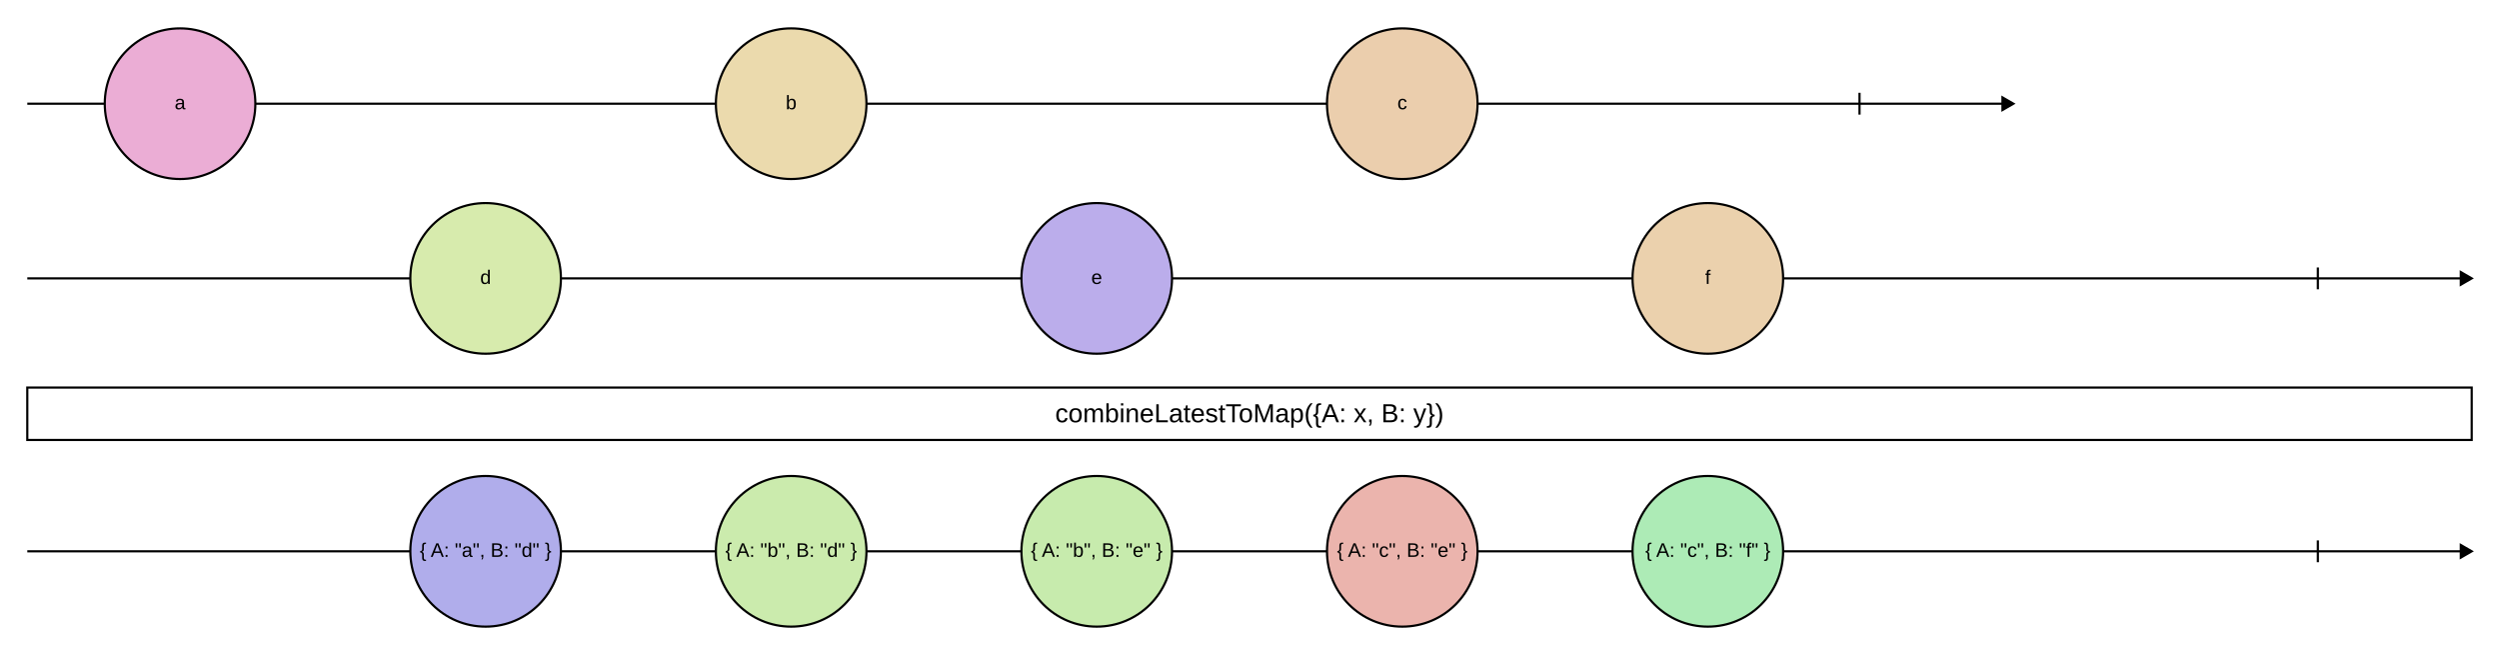
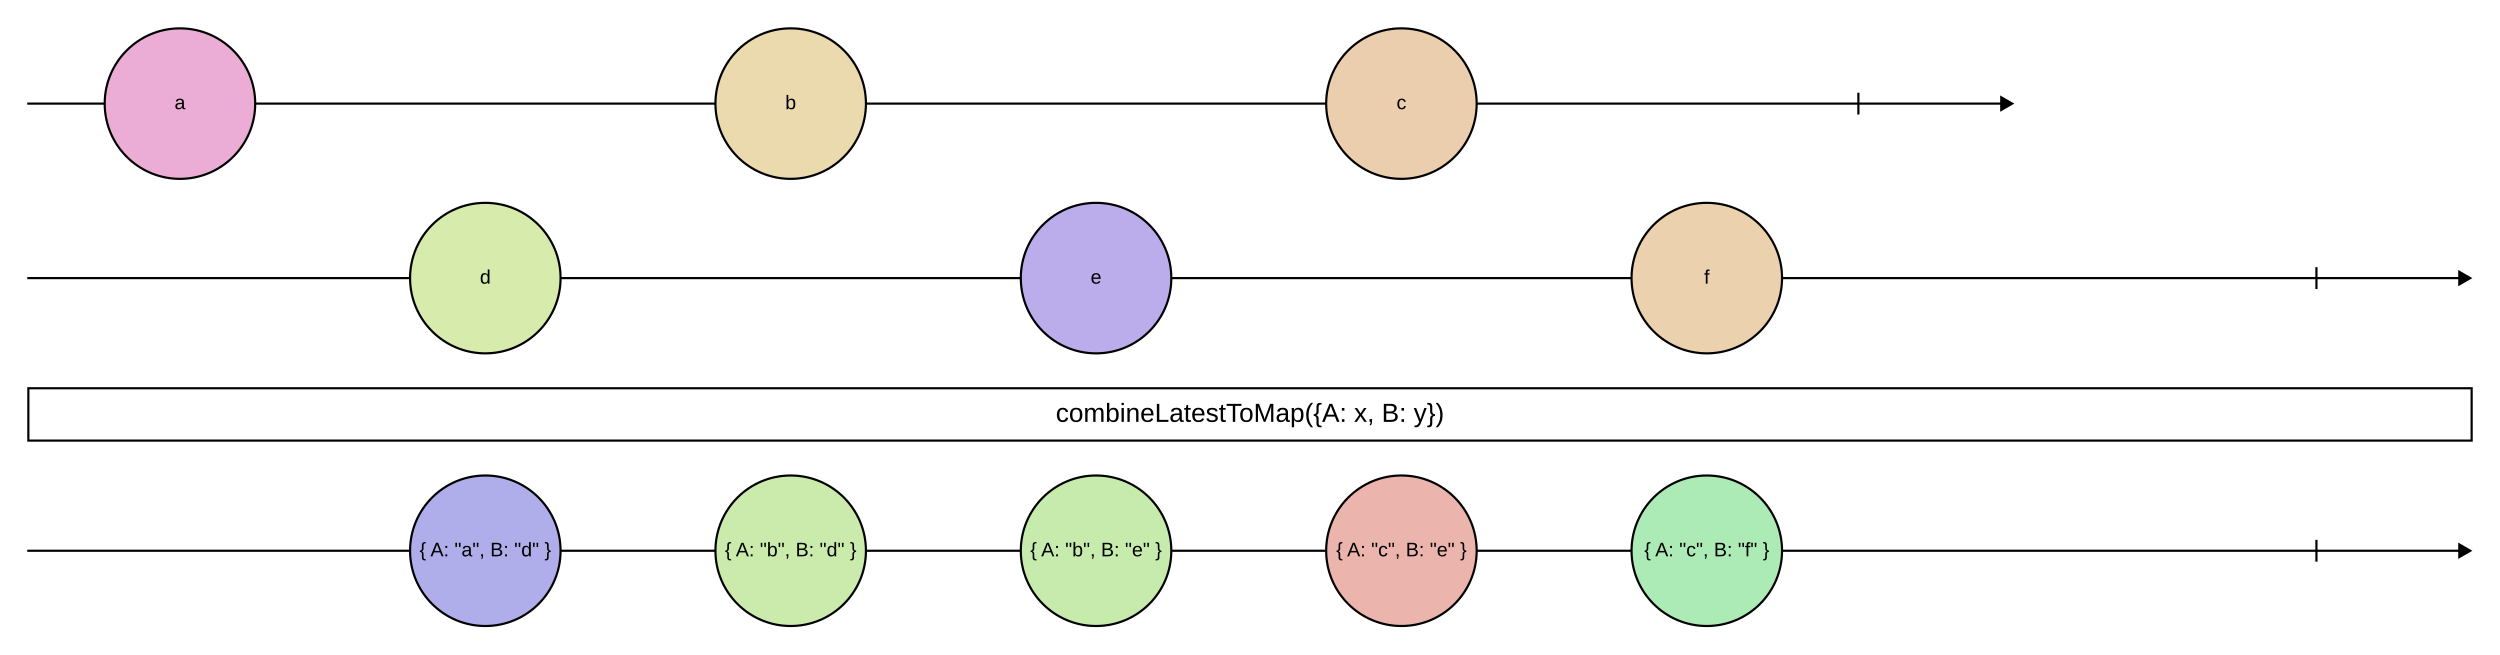
- <svg xmlns="http://www.w3.org/2000/svg" viewBox="0 0 2290 600" width="2290" height="600">
-   <path fill="rgba(255, 255, 255, 0.0)" d="M0 0h2290v600H0z" />
+ <svg xmlns="http://www.w3.org/2000/svg" width="2292.309" height="600">
+   <path fill="rgba(255, 255, 255, 0.0)" d="M0 0h2292.309v600H0z" />
  <g stroke="#000" stroke-width="2">
    <path d="M25 95h1810" />
-     <path stroke-linecap="square" d="M1835 89.226L1845 95l-10 5.774z" />
+     <path stroke-linecap="square" d="M1835 89.226 1845 95l-10 5.774z" />
  </g>
  <path stroke="#000" stroke-width="2" d="M1704 85v20" />
  <g transform="translate(1215 25)">
-     <circle cx="70" cy="70" fill="hsl(32, 60%, 80%)" stroke="#000" stroke-width="2" r="69" />
-     <text font-family="Arial, Helvetica, sans-serif" font-size="18" dominant-baseline="middle" text-anchor="middle" transform="translate(70 70)">c</text>
+     <circle cx="70" cy="70" r="69" fill="hsl(32, 60%, 80%)" stroke="#000" stroke-width="2" />
+     <text dominant-baseline="middle" font-family="Arial, Helvetica, sans-serif" font-size="18" text-anchor="middle" transform="translate(70 70)">c</text>
  </g>
  <g transform="translate(655 25)">
-     <circle cx="70" cy="70" fill="hsl(44, 60%, 80%)" stroke="#000" stroke-width="2" r="69" />
-     <text font-family="Arial, Helvetica, sans-serif" font-size="18" dominant-baseline="middle" text-anchor="middle" transform="translate(70 70)">b</text>
+     <circle cx="70" cy="70" r="69" fill="hsl(44, 60%, 80%)" stroke="#000" stroke-width="2" />
+     <text dominant-baseline="middle" font-family="Arial, Helvetica, sans-serif" font-size="18" text-anchor="middle" transform="translate(70 70)">b</text>
  </g>
  <g transform="translate(95 25)">
-     <circle cx="70" cy="70" fill="hsl(321, 60%, 80%)" stroke="#000" stroke-width="2" r="69" />
-     <text font-family="Arial, Helvetica, sans-serif" font-size="18" dominant-baseline="middle" text-anchor="middle" transform="translate(70 70)">a</text>
+     <circle cx="70" cy="70" r="69" fill="hsl(321, 60%, 80%)" stroke="#000" stroke-width="2" />
+     <text dominant-baseline="middle" font-family="Arial, Helvetica, sans-serif" font-size="18" text-anchor="middle" transform="translate(70 70)">a</text>
  </g>
-   <g>
-     <g stroke="#000" stroke-width="2">
-       <path d="M25 255h2230" />
-       <path stroke-linecap="square" d="M2255 249.226l10 5.774-10 5.774z" />
-     </g>
-     <path stroke="#000" stroke-width="2" d="M2124 245v20" />
-     <g transform="translate(1495 185)">
-       <circle cx="70" cy="70" fill="hsl(35, 60%, 80%)" stroke="#000" stroke-width="2" r="69" />
-       <text font-family="Arial, Helvetica, sans-serif" font-size="18" dominant-baseline="middle" text-anchor="middle" transform="translate(70 70)">f</text>
-     </g>
-     <g transform="translate(935 185)">
-       <circle cx="70" cy="70" fill="hsl(253, 60%, 80%)" stroke="#000" stroke-width="2" r="69" />
-       <text font-family="Arial, Helvetica, sans-serif" font-size="18" dominant-baseline="middle" text-anchor="middle" transform="translate(70 70)">e</text>
-     </g>
-     <g transform="translate(375 185)">
-       <circle cx="70" cy="70" fill="hsl(79, 60%, 80%)" stroke="#000" stroke-width="2" r="69" />
-       <text font-family="Arial, Helvetica, sans-serif" font-size="18" dominant-baseline="middle" text-anchor="middle" transform="translate(70 70)">d</text>
-     </g>
+   <g stroke="#000" stroke-width="2">
+     <path d="M25 255h2230" />
+     <path stroke-linecap="square" d="m2255 249.226 10 5.774-10 5.774z" />
+   </g>
+   <path stroke="#000" stroke-width="2" d="M2124 245v20" />
+   <g transform="translate(1495 185)">
+     <circle cx="70" cy="70" r="69" fill="hsl(35, 60%, 80%)" stroke="#000" stroke-width="2" />
+     <text dominant-baseline="middle" font-family="Arial, Helvetica, sans-serif" font-size="18" text-anchor="middle" transform="translate(70 70)">f</text>
+   </g>
+   <g transform="translate(935 185)">
+     <circle cx="70" cy="70" r="69" fill="hsl(253, 60%, 80%)" stroke="#000" stroke-width="2" />
+     <text dominant-baseline="middle" font-family="Arial, Helvetica, sans-serif" font-size="18" text-anchor="middle" transform="translate(70 70)">e</text>
+   </g>
+   <g transform="translate(375 185)">
+     <circle cx="70" cy="70" r="69" fill="hsl(79, 60%, 80%)" stroke="#000" stroke-width="2" />
+     <text dominant-baseline="middle" font-family="Arial, Helvetica, sans-serif" font-size="18" text-anchor="middle" transform="translate(70 70)">d</text>
  </g>
  <g transform="translate(25 345)">
-     <rect y="10" width="2240" height="48" fill="rgba(255, 255, 255, 0.0)" stroke="#000" stroke-width="2" rx="0" />
-     <text x="1120" y="35" font-family="Arial, Helvetica, sans-serif" font-size="24" dominant-baseline="middle" text-anchor="middle">combineLatestToMap({A: x, B: y})</text>
+     <rect width="2240.309" height="48" x="1" y="11" fill="rgba(255, 255, 255, 0.0)" stroke="#000" stroke-width="2" rx="0" />
+     <text x="1121.155" y="35" dominant-baseline="middle" font-family="Arial, Helvetica, sans-serif" font-size="24" text-anchor="middle">combineLatestToMap({A: x, B: y})</text>
  </g>
-   <g>
-     <g stroke="#000" stroke-width="2">
-       <path d="M25 505h2230" />
-       <path stroke-linecap="square" d="M2255 499.226l10 5.774-10 5.774z" />
-     </g>
-     <path stroke="#000" stroke-width="2" d="M2124 495v20" />
-     <g transform="translate(1495 435)">
-       <circle cx="70" cy="70" fill="hsl(128, 60%, 80%)" stroke="#000" stroke-width="2" r="69" />
-       <text font-family="Arial, Helvetica, sans-serif" font-size="18" dominant-baseline="middle" text-anchor="middle" transform="translate(70 70)">{ A: "c", B: "f" }</text>
-     </g>
-     <g transform="translate(1215 435)">
-       <circle cx="70" cy="70" fill="hsl(6, 60%, 80%)" stroke="#000" stroke-width="2" r="69" />
-       <text font-family="Arial, Helvetica, sans-serif" font-size="18" dominant-baseline="middle" text-anchor="middle" transform="translate(70 70)">{ A: "c", B: "e" }</text>
-     </g>
-     <g transform="translate(935 435)">
-       <circle cx="70" cy="70" fill="hsl(95, 60%, 80%)" stroke="#000" stroke-width="2" r="69" />
-       <text font-family="Arial, Helvetica, sans-serif" font-size="18" dominant-baseline="middle" text-anchor="middle" transform="translate(70 70)">{ A: "b", B: "e" }</text>
-     </g>
-     <g transform="translate(655 435)">
-       <circle cx="70" cy="70" fill="hsl(91, 60%, 80%)" stroke="#000" stroke-width="2" r="69" />
-       <text font-family="Arial, Helvetica, sans-serif" font-size="18" dominant-baseline="middle" text-anchor="middle" transform="translate(70 70)">{ A: "b", B: "d" }</text>
-     </g>
-     <g transform="translate(375 435)">
-       <circle cx="70" cy="70" fill="hsl(243, 60%, 80%)" stroke="#000" stroke-width="2" r="69" />
-       <text font-family="Arial, Helvetica, sans-serif" font-size="18" dominant-baseline="middle" text-anchor="middle" transform="translate(70 70)">{ A: "a", B: "d" }</text>
-     </g>
+   <g stroke="#000" stroke-width="2">
+     <path d="M25 505h2230" />
+     <path stroke-linecap="square" d="m2255 499.226 10 5.774-10 5.774z" />
+   </g>
+   <path stroke="#000" stroke-width="2" d="M2124 495v20" />
+   <g transform="translate(1495 435)">
+     <circle cx="70" cy="70" r="69" fill="hsl(128, 60%, 80%)" stroke="#000" stroke-width="2" />
+     <text dominant-baseline="middle" font-family="Arial, Helvetica, sans-serif" font-size="18" text-anchor="middle" transform="translate(70 70)">{ A: "c", B: "f" }</text>
+   </g>
+   <g transform="translate(1215 435)">
+     <circle cx="70" cy="70" r="69" fill="hsl(6, 60%, 80%)" stroke="#000" stroke-width="2" />
+     <text dominant-baseline="middle" font-family="Arial, Helvetica, sans-serif" font-size="18" text-anchor="middle" transform="translate(70 70)">{ A: "c", B: "e" }</text>
+   </g>
+   <g transform="translate(935 435)">
+     <circle cx="70" cy="70" r="69" fill="hsl(95, 60%, 80%)" stroke="#000" stroke-width="2" />
+     <text dominant-baseline="middle" font-family="Arial, Helvetica, sans-serif" font-size="18" text-anchor="middle" transform="translate(70 70)">{ A: "b", B: "e" }</text>
+   </g>
+   <g transform="translate(655 435)">
+     <circle cx="70" cy="70" r="69" fill="hsl(91, 60%, 80%)" stroke="#000" stroke-width="2" />
+     <text dominant-baseline="middle" font-family="Arial, Helvetica, sans-serif" font-size="18" text-anchor="middle" transform="translate(70 70)">{ A: "b", B: "d" }</text>
+   </g>
+   <g transform="translate(375 435)">
+     <circle cx="70" cy="70" r="69" fill="hsl(243, 60%, 80%)" stroke="#000" stroke-width="2" />
+     <text dominant-baseline="middle" font-family="Arial, Helvetica, sans-serif" font-size="18" text-anchor="middle" transform="translate(70 70)">{ A: "a", B: "d" }</text>
  </g>
</svg>
